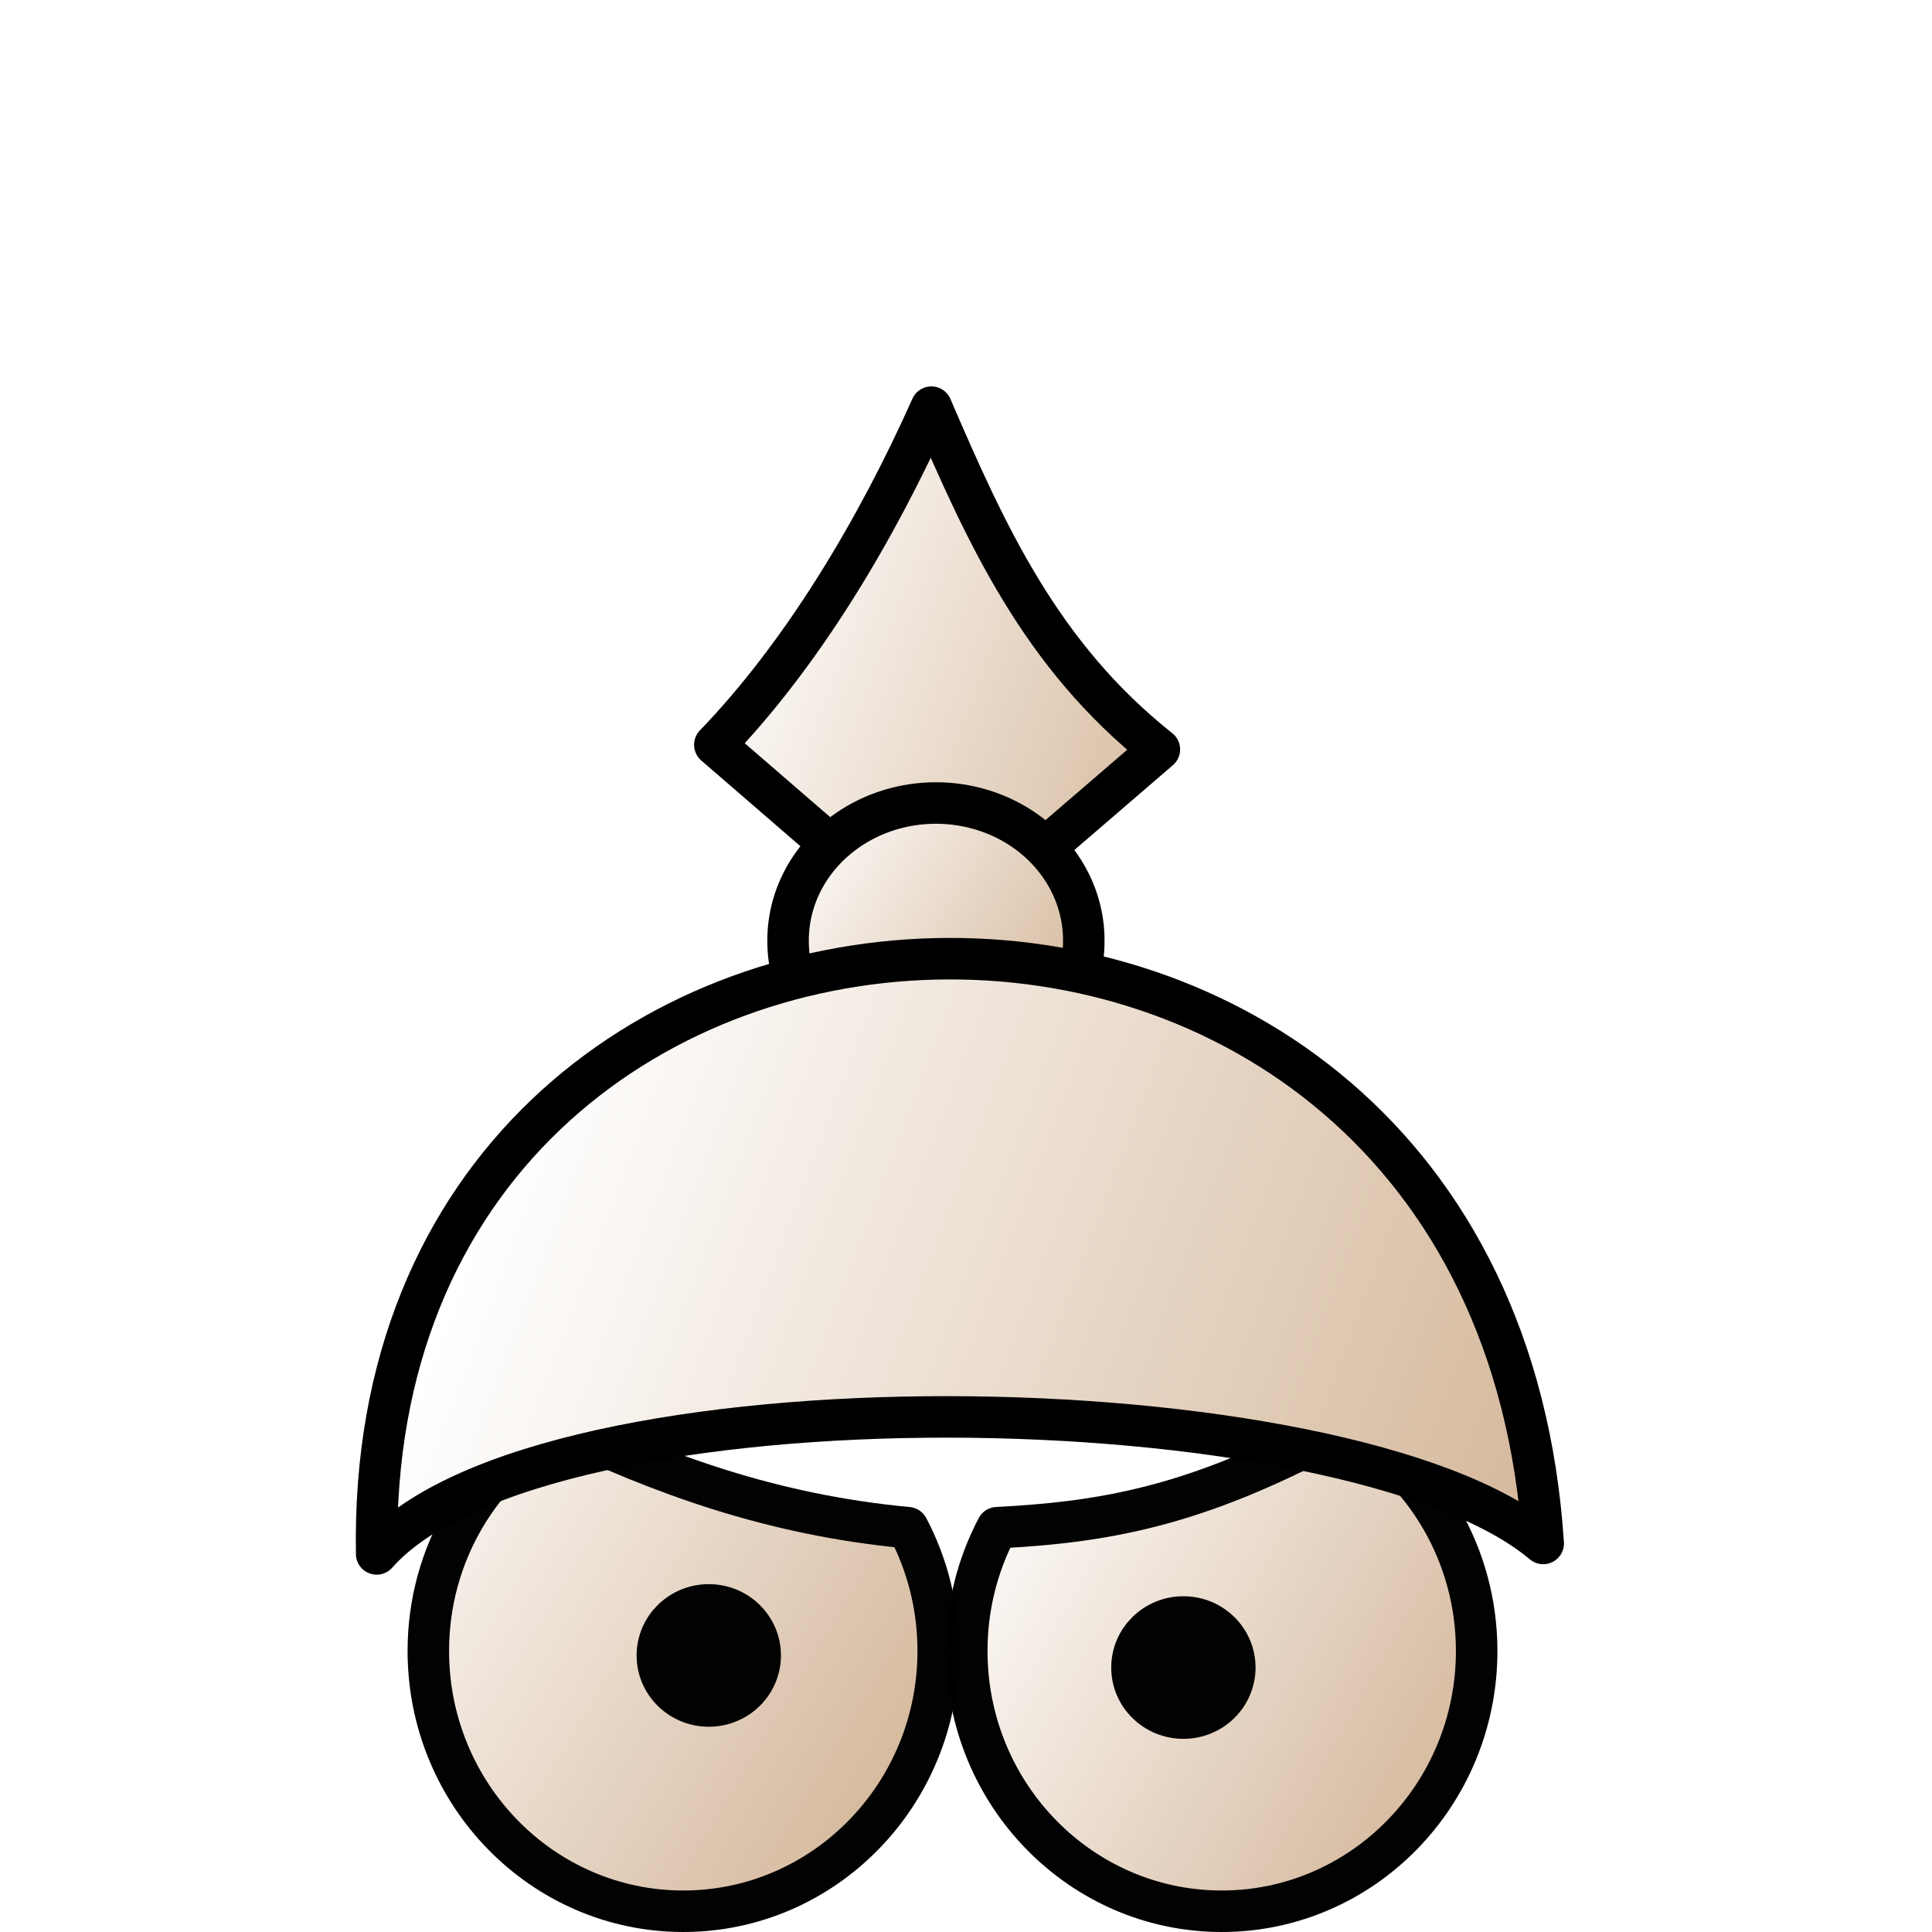
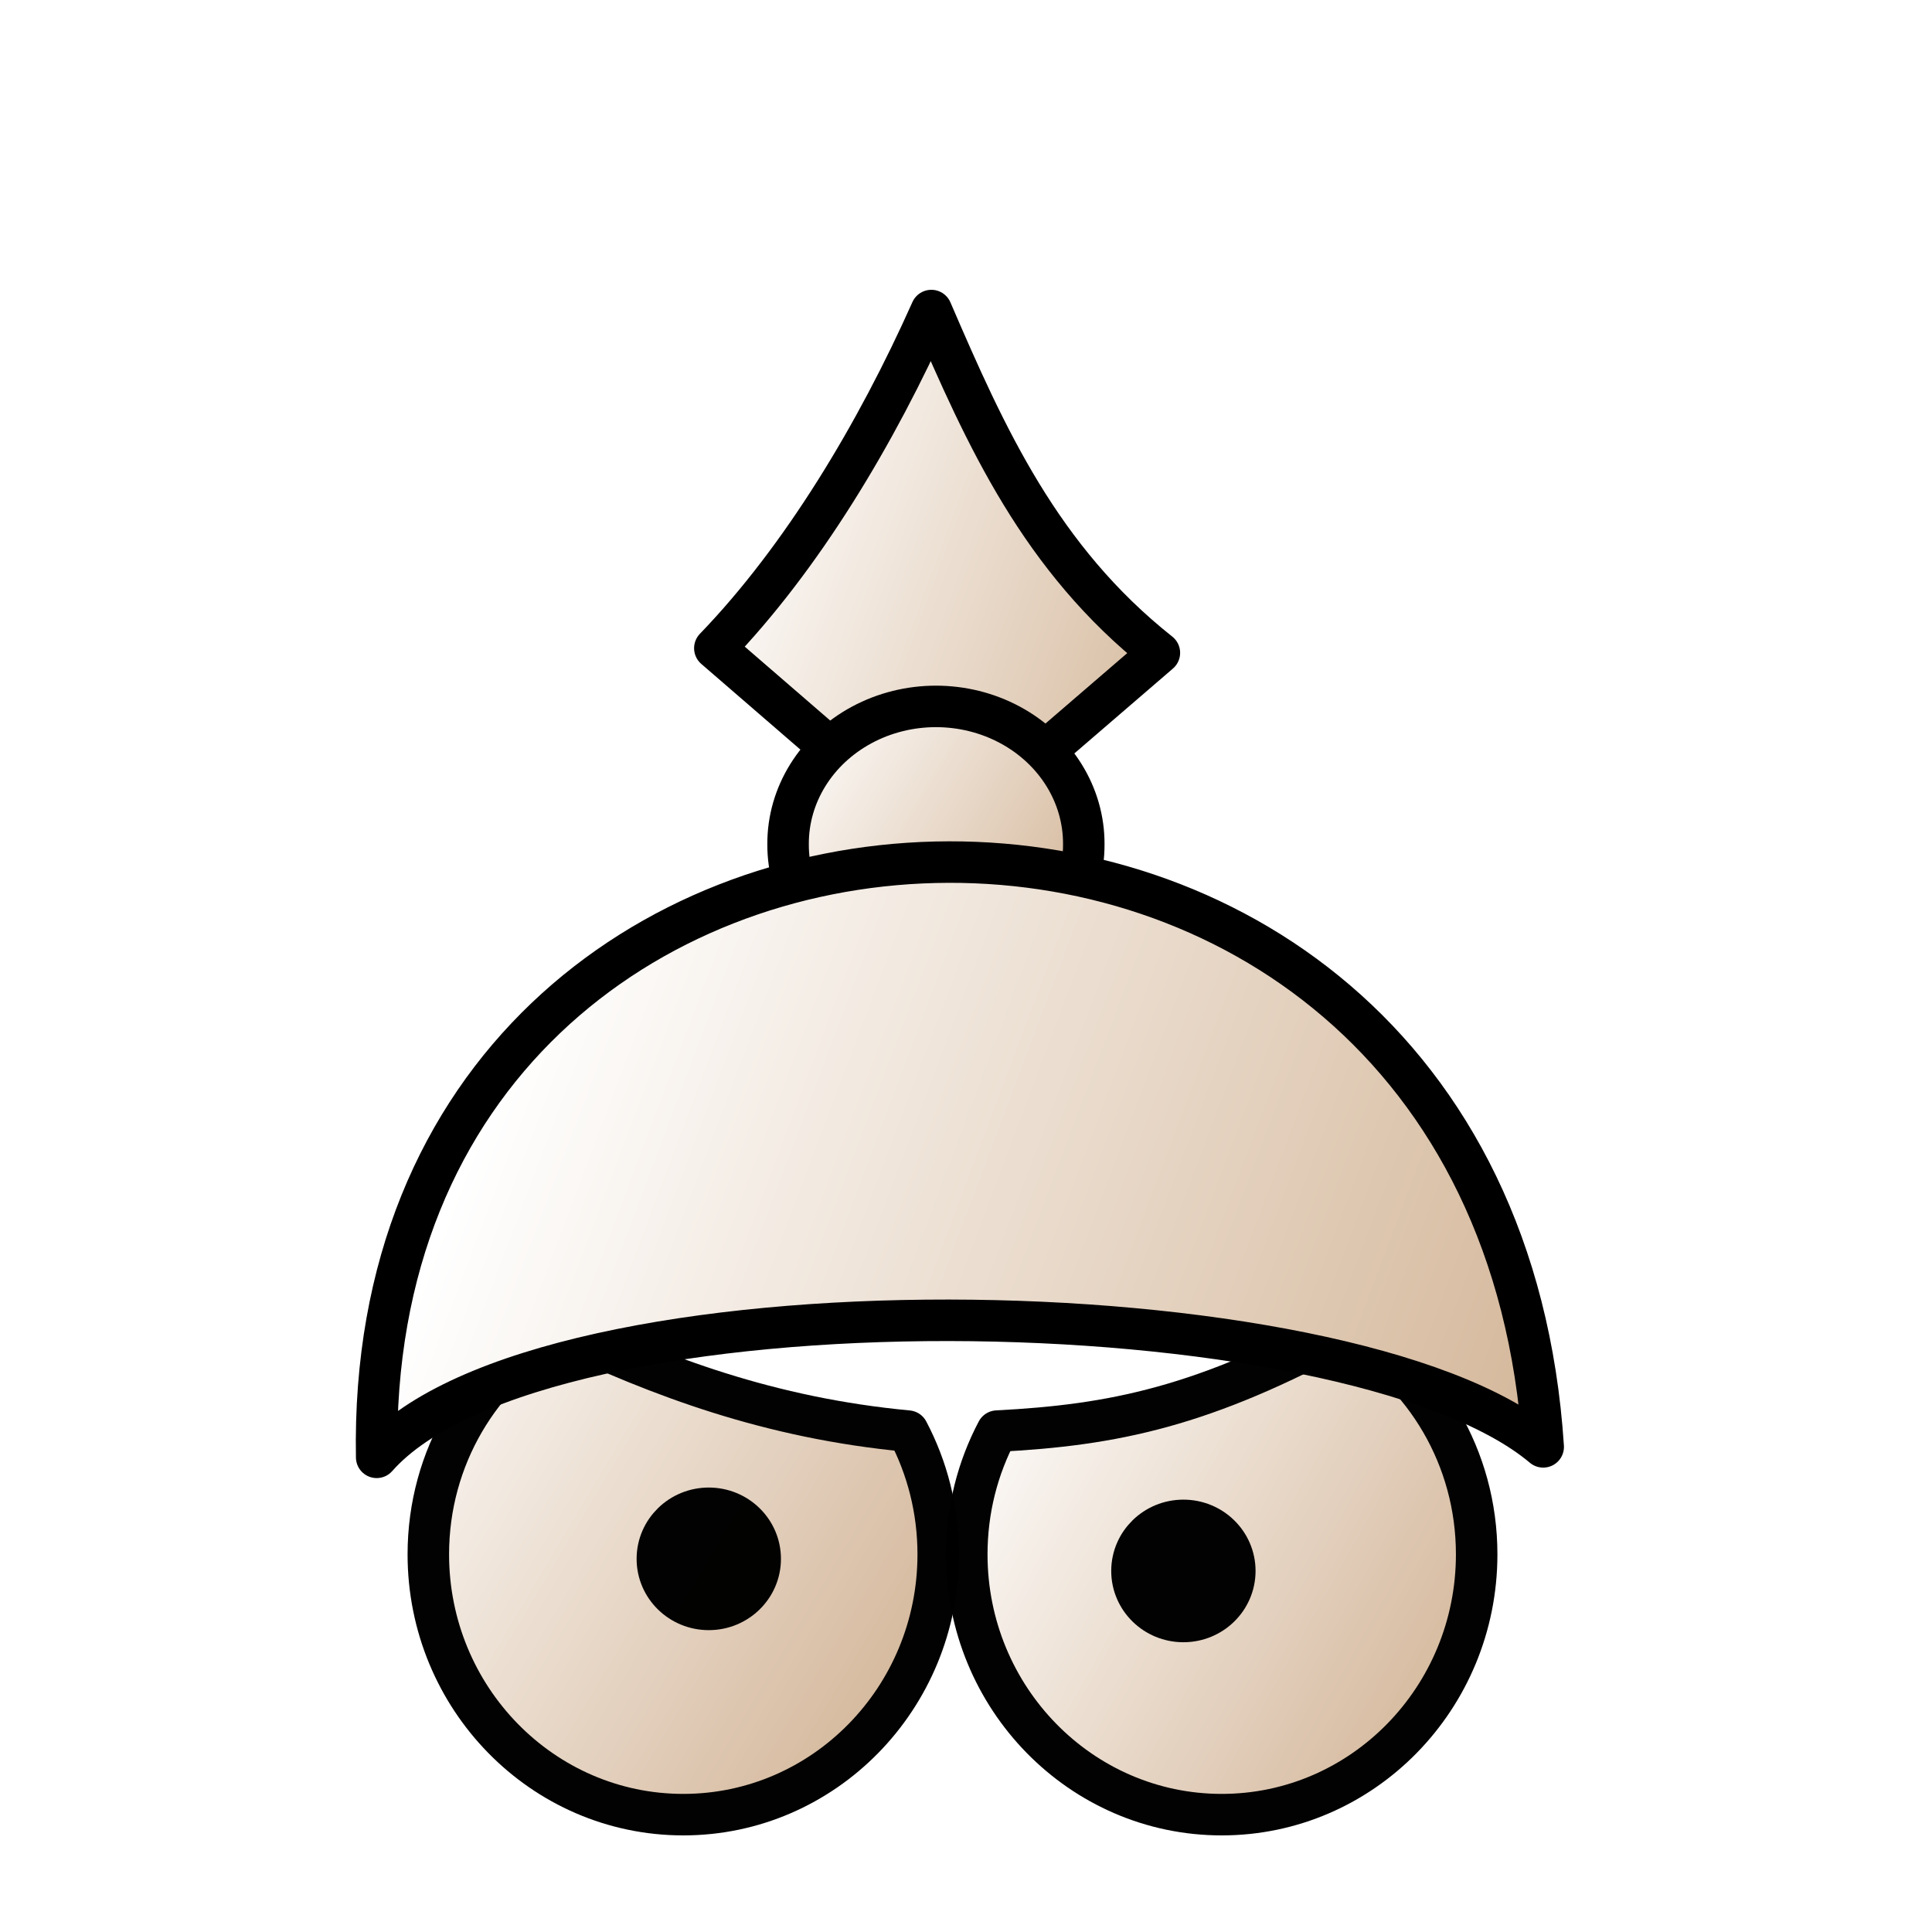
<svg xmlns="http://www.w3.org/2000/svg" xmlns:xlink="http://www.w3.org/1999/xlink" width="100" height="100" id="svg36220" version="1.0">
  <defs id="defs36222">
    <linearGradient id="linearGradient2507">
      <stop style="stop-color:#ffffff;stop-opacity:1;" offset="0" id="stop2509" />
      <stop style="stop-color:#d0b090;stop-opacity:1;" offset="1" id="stop2511" />
    </linearGradient>
-     <linearGradient xlink:href="#linearGradient2507" id="linearGradient5892" gradientUnits="userSpaceOnUse" gradientTransform="matrix(0.1224299,0,0,0.1177117,-2.233416,12.20438)" x1="224.065" y1="423.884" x2="710.132" y2="599.749" />
-     <linearGradient xlink:href="#linearGradient2507" id="linearGradient5897" gradientUnits="userSpaceOnUse" x1="204.25" y1="662.388" x2="421.718" y2="792" gradientTransform="matrix(0.1478027,0,0,0.1478027,-16.15217,-16.65561)" />
-     <linearGradient xlink:href="#linearGradient2507" id="linearGradient5901" gradientUnits="userSpaceOnUse" x1="468.236" y1="681.244" x2="270.869" y2="792" gradientTransform="matrix(-0.1478027,0,0,0.1478027,114.7548,-16.65561)" />
+     <linearGradient xlink:href="#linearGradient2507" id="linearGradient5892" gradientUnits="userSpaceOnUse" gradientTransform="matrix(0.1224299,0,0,0.1177117,-2.233416,7.204381)" x1="224.065" y1="423.884" x2="710.132" y2="599.749" />
+     <linearGradient xlink:href="#linearGradient2507" id="linearGradient5897" gradientUnits="userSpaceOnUse" x1="204.25" y1="662.388" x2="421.718" y2="792" gradientTransform="matrix(0.1478027,0,0,0.1478027,-16.15217,-21.65561)" />
+     <linearGradient xlink:href="#linearGradient2507" id="linearGradient5901" gradientUnits="userSpaceOnUse" x1="468.236" y1="681.244" x2="270.869" y2="792" gradientTransform="matrix(-0.1478027,0,0,0.1478027,114.7548,-21.65561)" />
    <linearGradient xlink:href="#linearGradient2507" id="linearGradient2226" gradientUnits="userSpaceOnUse" x1="321.983" y1="380.025" x2="469.976" y2="469.592" />
-     <linearGradient xlink:href="#linearGradient2507" id="linearGradient2243" x1="338.482" y1="308.136" x2="550.115" y2="385.918" gradientUnits="userSpaceOnUse" gradientTransform="matrix(0.1342251,0,0,0.1342251,-9.909304,-6.523566)" />
+     <linearGradient xlink:href="#linearGradient2507" id="linearGradient2243" x1="338.482" y1="308.136" x2="550.115" y2="385.918" gradientUnits="userSpaceOnUse" gradientTransform="matrix(0.1342251,0,0,0.1342251,-9.909304,-11.52356)" />
  </defs>
  <g id="layer1">
-     <path id="path5899" d="M 69.753,73.74 C 73.742,76.058 76.432,80.436 76.432,85.453 C 76.432,92.889 70.521,98.926 63.236,98.926 C 55.952,98.926 50.04,92.889 50.04,85.453 C 50.04,83.145 50.608,80.974 51.611,79.074 C 57.658,78.763 62.312,77.808 69.753,73.74 z" style="opacity:0.99;fill:url(#linearGradient5901);fill-opacity:1;fill-rule:evenodd;stroke:#000000;stroke-width:2.148;stroke-linecap:round;stroke-linejoin:round;stroke-miterlimit:4;stroke-dasharray:none;stroke-dashoffset:0;stroke-opacity:1" />
-     <path style="opacity:0.99;fill:#000000;fill-opacity:1;fill-rule:evenodd;stroke:#000000;stroke-width:18.427;stroke-linecap:round;stroke-linejoin:round;stroke-miterlimit:4;stroke-dasharray:none;stroke-dashoffset:0;stroke-opacity:1" id="path2231" d="M 422.054,340.25 A 23.202,22.097 0 1 1 375.65,340.25 A 23.202,22.097 0 1 1 422.054,340.25 z" transform="matrix(0.1152363,0,0,0.1178671,15.28985,46.20735)" />
-     <path style="opacity:0.99;fill:url(#linearGradient5897);fill-opacity:1;fill-rule:evenodd;stroke:#000000;stroke-width:2.148;stroke-linecap:round;stroke-linejoin:round;stroke-miterlimit:4;stroke-dasharray:none;stroke-dashoffset:0;stroke-opacity:1" d="M 28.849,73.74 C 24.861,76.058 22.17,80.436 22.17,85.453 C 22.17,92.889 28.082,98.926 35.366,98.926 C 42.651,98.926 48.562,92.889 48.562,85.453 C 48.562,83.145 47.995,80.974 46.992,79.074 C 39.838,78.402 34.161,76.254 28.849,73.74 z" id="path5795" />
-     <path transform="matrix(0.1152363,0,0,0.1178671,-9.276015,45.58123)" d="M 422.054,340.25 A 23.202,22.097 0 1 1 375.65,340.25 A 23.202,22.097 0 1 1 422.054,340.25 z" id="path5797" style="opacity:0.99;fill:#000000;fill-opacity:1;fill-rule:evenodd;stroke:#000000;stroke-width:18.427;stroke-linecap:round;stroke-linejoin:round;stroke-miterlimit:4;stroke-dasharray:none;stroke-dashoffset:0;stroke-opacity:1" />
-     <path style="fill:url(#linearGradient2243);fill-opacity:1;fill-rule:evenodd;stroke:#000000;stroke-width:2.148;stroke-linecap:round;stroke-linejoin:round;stroke-miterlimit:4;stroke-dasharray:none;stroke-opacity:1" d="M 48.207,21.074 C 45.368,27.438 41.519,33.866 37,38.551 L 48.619,48.598 L 60.009,38.791 C 53.85,33.908 51.029,27.625 48.207,21.074 z" id="path1340" />
-     <path style="fill:url(#linearGradient2226);fill-opacity:1;stroke:#000000;stroke-width:18.52;stroke-linecap:round;stroke-linejoin:round;stroke-miterlimit:4;stroke-dasharray:none;stroke-opacity:1" id="path1331" d="M 461.976,422.452 A 65.997,61.283 0 1 1 329.983,422.452 A 65.997,61.283 0 1 1 461.976,422.452 z" transform="matrix(0.1159595,0,0,0.1159595,2.526031,-0.2898507)" />
-     <path style="fill:url(#linearGradient5892);fill-opacity:1;fill-rule:evenodd;stroke:#000000;stroke-width:2.148;stroke-linecap:round;stroke-linejoin:round;stroke-miterlimit:4;stroke-dasharray:none;stroke-opacity:1" d="M 19.497,80.431 C 18.782,40.612 77.163,38.296 79.876,79.889 C 69.796,71.402 28.061,70.728 19.497,80.431 z" id="path4352" />
+     <path id="path5899" d="M 69.753,68.74 C 73.742,71.058 76.432,75.436 76.432,80.453 C 76.432,87.889 70.521,93.926 63.236,93.926 C 55.952,93.926 50.04,87.889 50.04,80.453 C 50.04,78.145 50.608,75.974 51.611,74.074 C 57.658,73.763 62.312,72.808 69.753,68.74 z" style="opacity:0.99;fill:url(#linearGradient5901);fill-opacity:1;fill-rule:evenodd;stroke:#000000;stroke-width:2.148;stroke-linecap:round;stroke-linejoin:round;stroke-miterlimit:4;stroke-dasharray:none;stroke-dashoffset:0;stroke-opacity:1" />
+     <path style="opacity:0.99;fill:#000000;fill-opacity:1;fill-rule:evenodd;stroke:#000000;stroke-width:18.427;stroke-linecap:round;stroke-linejoin:round;stroke-miterlimit:4;stroke-dasharray:none;stroke-dashoffset:0;stroke-opacity:1" id="path2231" d="M 422.054,340.25 A 23.202,22.097 0 1 1 375.65,340.25 A 23.202,22.097 0 1 1 422.054,340.25 z" transform="matrix(0.1152363,0,0,0.1178671,15.28985,41.20735)" />
+     <path style="opacity:0.99;fill:url(#linearGradient5897);fill-opacity:1;fill-rule:evenodd;stroke:#000000;stroke-width:2.148;stroke-linecap:round;stroke-linejoin:round;stroke-miterlimit:4;stroke-dasharray:none;stroke-dashoffset:0;stroke-opacity:1" d="M 28.849,68.74 C 24.861,71.058 22.17,75.436 22.17,80.453 C 22.17,87.889 28.082,93.926 35.366,93.926 C 42.651,93.926 48.562,87.889 48.562,80.453 C 48.562,78.145 47.995,75.974 46.992,74.074 C 39.838,73.402 34.161,71.254 28.849,68.74 z" id="path5795" />
+     <path transform="matrix(0.1152363,0,0,0.1178671,-9.276015,40.58123)" d="M 422.054,340.25 A 23.202,22.097 0 1 1 375.65,340.25 A 23.202,22.097 0 1 1 422.054,340.25 z" id="path5797" style="opacity:0.99;fill:#000000;fill-opacity:1;fill-rule:evenodd;stroke:#000000;stroke-width:18.427;stroke-linecap:round;stroke-linejoin:round;stroke-miterlimit:4;stroke-dasharray:none;stroke-dashoffset:0;stroke-opacity:1" />
+     <path style="fill:url(#linearGradient2243);fill-opacity:1;fill-rule:evenodd;stroke:#000000;stroke-width:2.148;stroke-linecap:round;stroke-linejoin:round;stroke-miterlimit:4;stroke-dasharray:none;stroke-opacity:1" d="M 48.207,16.074 C 45.368,22.438 41.519,28.866 37,33.551 L 48.619,43.598 L 60.009,33.791 C 53.85,28.908 51.029,22.625 48.207,16.074 z" id="path1340" />
+     <path style="fill:url(#linearGradient2226);fill-opacity:1;stroke:#000000;stroke-width:18.52;stroke-linecap:round;stroke-linejoin:round;stroke-miterlimit:4;stroke-dasharray:none;stroke-opacity:1" id="path1331" d="M 461.976,422.452 A 65.997,61.283 0 1 1 329.983,422.452 A 65.997,61.283 0 1 1 461.976,422.452 z" transform="matrix(0.1159595,0,0,0.1159595,2.526031,-5.28985)" />
+     <path style="fill:url(#linearGradient5892);fill-opacity:1;fill-rule:evenodd;stroke:#000000;stroke-width:2.148;stroke-linecap:round;stroke-linejoin:round;stroke-miterlimit:4;stroke-dasharray:none;stroke-opacity:1" d="M 19.497,75.431 C 18.782,35.612 77.163,33.296 79.876,74.889 C 69.796,66.402 28.061,65.728 19.497,75.431 z" id="path4352" />
  </g>
</svg>
